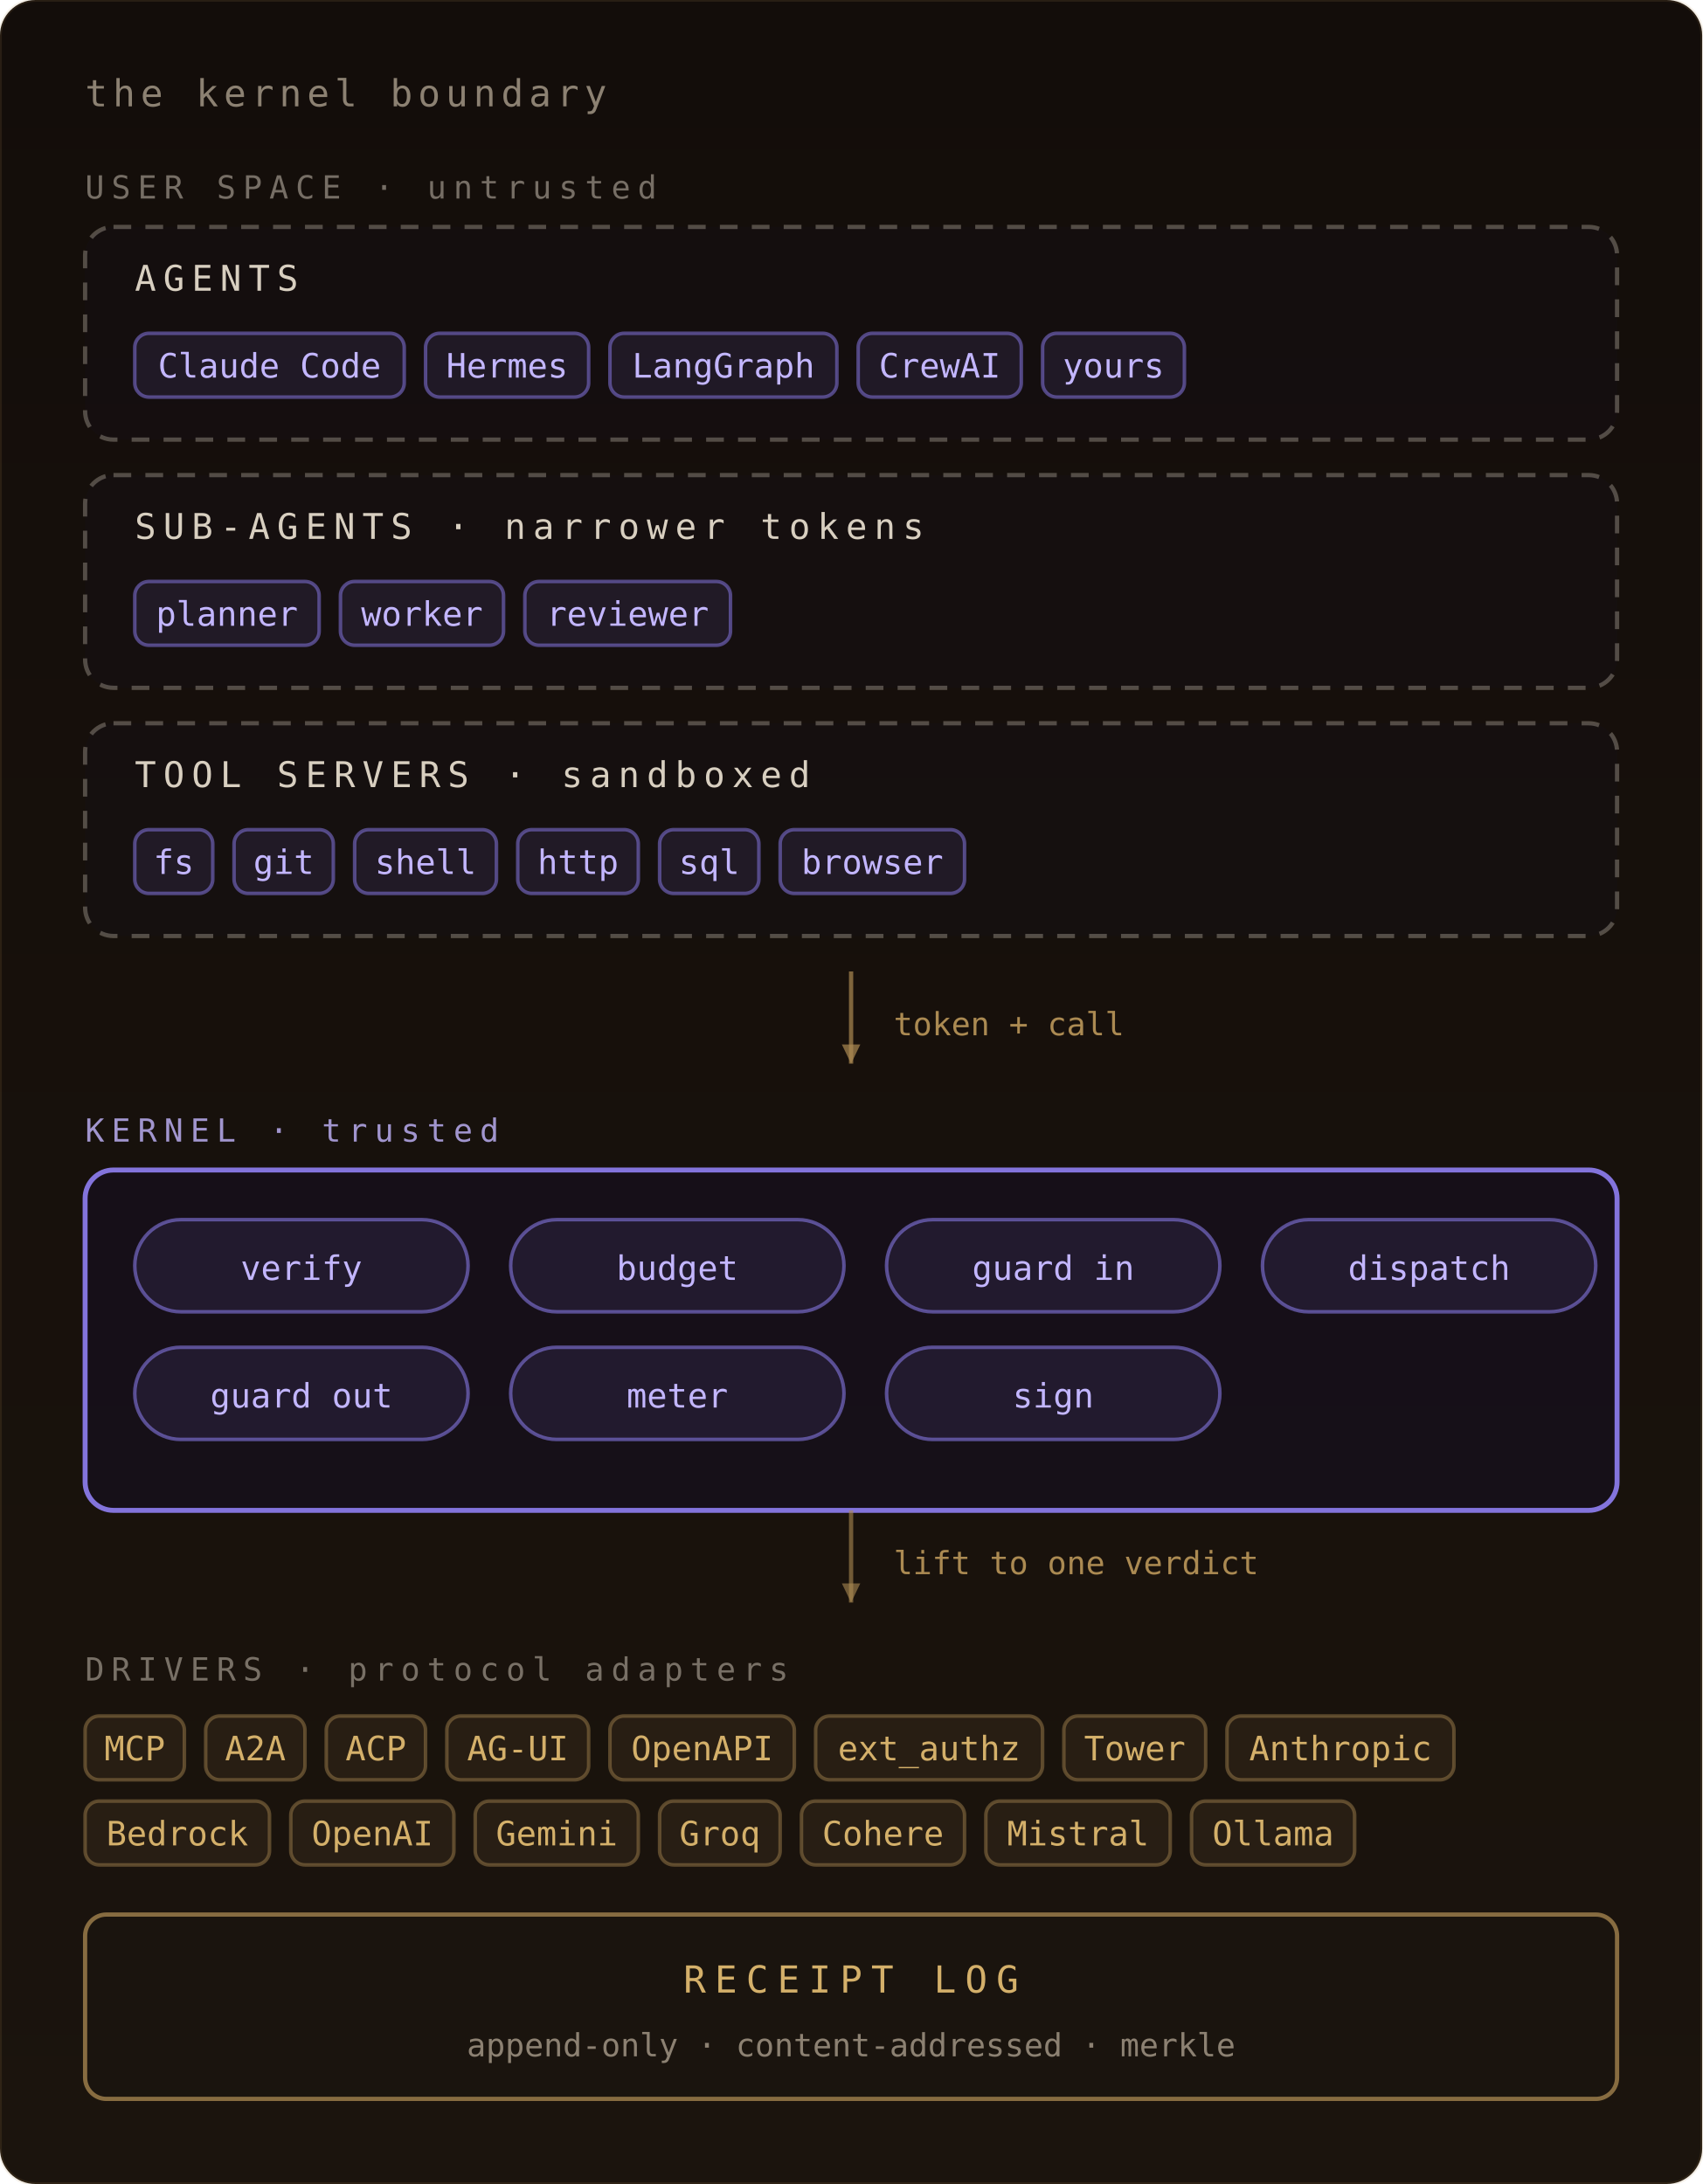
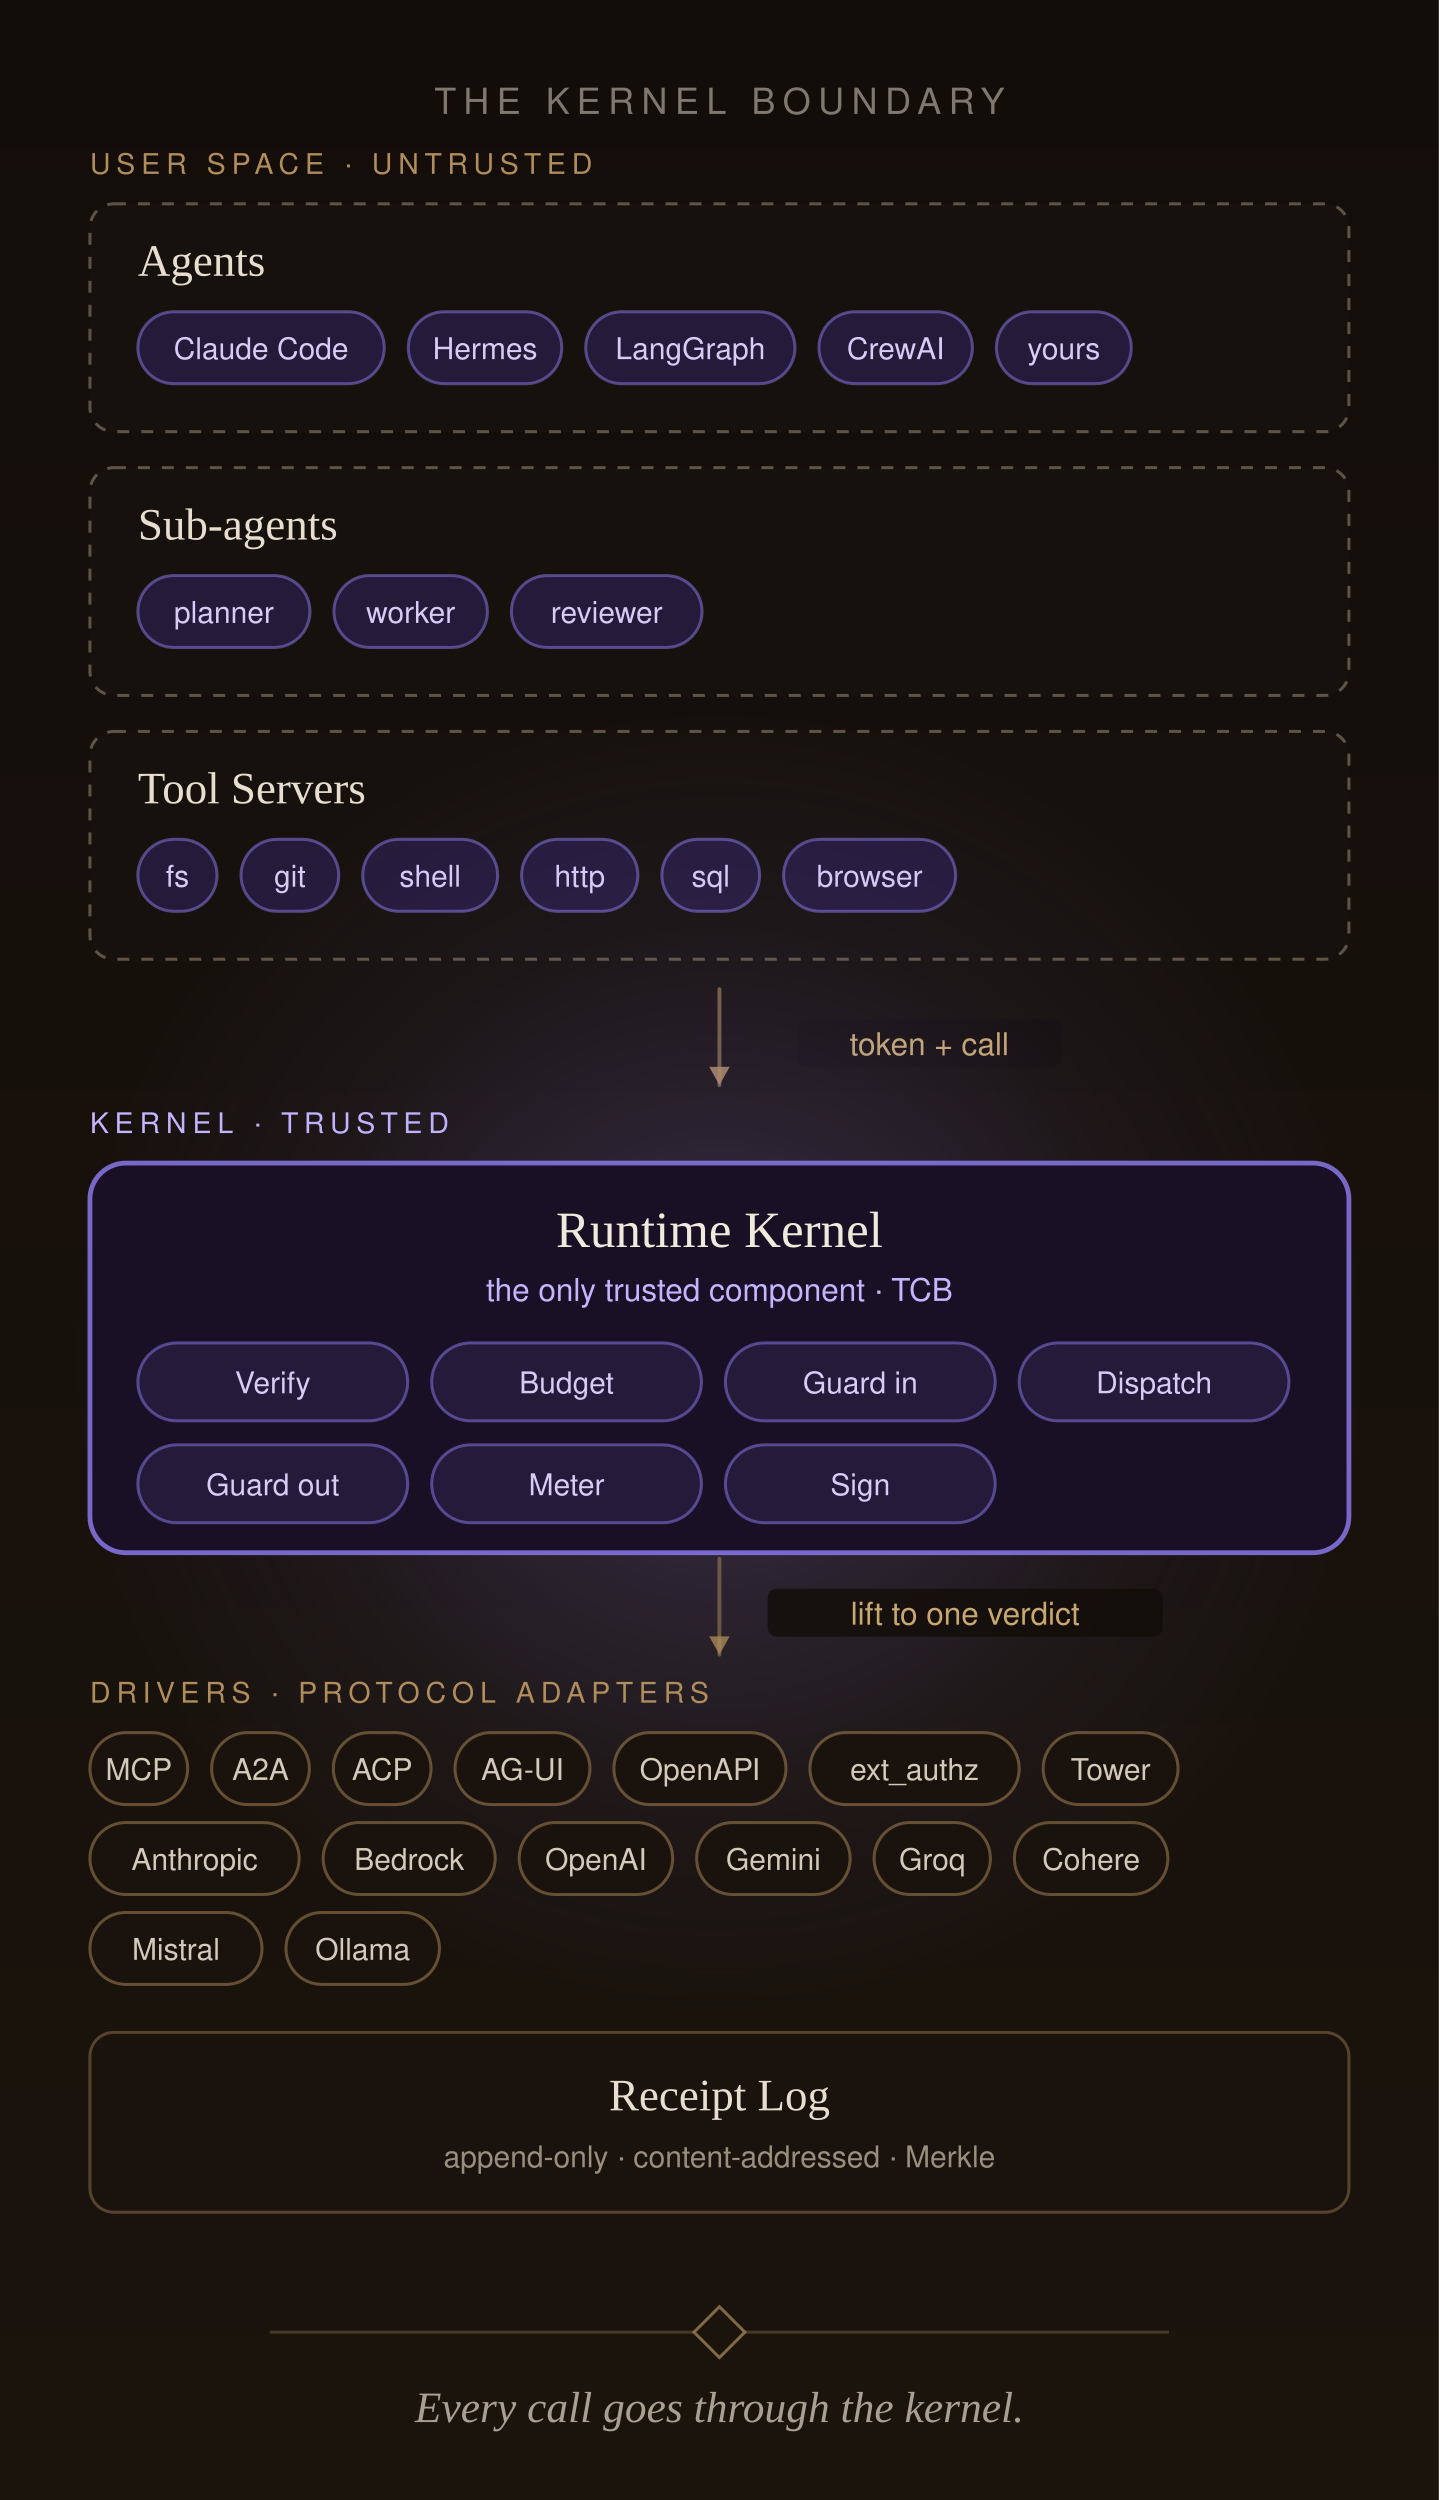
- <svg xmlns="http://www.w3.org/2000/svg" viewBox="0 0 480 616" width="480" height="616" role="img" aria-label="The Chio kernel boundary, stacked for small screens.">
+ <svg xmlns="http://www.w3.org/2000/svg" viewBox="0 0 480 834" width="480" height="834" role="img" aria-label="The Chio kernel boundary, stacked for small screens.">
  <defs>
-     <linearGradient id="kbm-bg" x1="0" y1="0" x2="0" y2="1">
+     <linearGradient id="kbmbg" x1="0" y1="0" x2="0" y2="1">
      <stop offset="0" stop-color="#130d0a" />
      <stop offset="1" stop-color="#1b140d" />
    </linearGradient>
-     <radialGradient id="kbm-glow" cx="50%" cy="50%" r="55%">
-       <stop offset="0" stop-color="#8f7ff2" stop-opacity="0.16" />
-       <stop offset="0.5" stop-color="#8f7ff2" stop-opacity="0.04" />
+     <radialGradient id="kbmglow" cx="50%" cy="50%" r="50%">
+       <stop offset="0" stop-color="#8f7ff2" stop-opacity="0.32" />
+       <stop offset="0.6" stop-color="#8f7ff2" stop-opacity="0.07" />
      <stop offset="1" stop-color="#8f7ff2" stop-opacity="0" />
    </radialGradient>
-     <pattern id="kbm-field" width="34" height="34" patternUnits="userSpaceOnUse">
-       <circle cx="6" cy="9" r="0.9" fill="#ab8a52" fill-opacity="0.16" />
-       <circle cx="23" cy="24" r="0.6" fill="#ab8a52" fill-opacity="0.10" />
-     </pattern>
-     <radialGradient id="kbm-fade" cx="50%" cy="50%" r="60%">
-       <stop offset="0" stop-color="#fff" stop-opacity="1" />
-       <stop offset="1" stop-color="#fff" stop-opacity="0" />
+     <radialGradient id="kbmkglow" cx="50%" cy="50%" r="50%">
+       <stop offset="0" stop-color="#8f7ff2" stop-opacity="0.28" />
+       <stop offset="0.65" stop-color="#8f7ff2" stop-opacity="0.06" />
+       <stop offset="1" stop-color="#8f7ff2" stop-opacity="0" />
    </radialGradient>
-     <mask id="kbm-mask">
-       <rect width="480" height="616" fill="url(#kbm-fade)" />
-     </mask>
  </defs>
-   <rect width="480" height="616" rx="10" fill="url(#kbm-bg)" />
-   <rect width="480" height="616" rx="10" fill="none" stroke="#ab8a52" stroke-opacity="0.14" />
-   <text x="24" y="30" text-anchor="start" font-family="ui-monospace, SFMono-Regular, 'SF Mono', Menlo, Consolas, monospace" font-size="10.5" letter-spacing="1.5" fill="#8c8172">the kernel boundary</text>
-   <text x="24" y="56" text-anchor="start" font-family="ui-monospace, SFMono-Regular, 'SF Mono', Menlo, Consolas, monospace" font-size="9" letter-spacing="2" fill="#d8cfc0" fill-opacity="0.5">USER SPACE · untrusted</text>
-   <rect x="24" y="64" width="432" height="60" rx="8" fill="#16101c" fill-opacity="0.25" stroke="#d8cfc0" stroke-opacity="0.32" stroke-width="1.2" stroke-dasharray="5 4" />
-   <text x="38" y="82" text-anchor="start" font-family="ui-monospace, SFMono-Regular, 'SF Mono', Menlo, Consolas, monospace" font-size="10" letter-spacing="2" fill="#d8cfc0">AGENTS</text>
-   <rect x="38" y="94" width="76.0" height="18" rx="4" fill="#8f7ff2" fill-opacity="0.10" stroke="#8f7ff2" stroke-opacity="0.5" stroke-width="1" />
-   <text x="76.0" y="106.5" text-anchor="middle" font-family="ui-monospace, SFMono-Regular, 'SF Mono', Menlo, Consolas, monospace" font-size="9.5" fill="#c3b6ff">Claude Code</text>
-   <rect x="120.0" y="94" width="46.0" height="18" rx="4" fill="#8f7ff2" fill-opacity="0.10" stroke="#8f7ff2" stroke-opacity="0.5" stroke-width="1" />
-   <text x="143.0" y="106.5" text-anchor="middle" font-family="ui-monospace, SFMono-Regular, 'SF Mono', Menlo, Consolas, monospace" font-size="9.5" fill="#c3b6ff">Hermes</text>
-   <rect x="172.0" y="94" width="64.0" height="18" rx="4" fill="#8f7ff2" fill-opacity="0.10" stroke="#8f7ff2" stroke-opacity="0.5" stroke-width="1" />
-   <text x="204.0" y="106.5" text-anchor="middle" font-family="ui-monospace, SFMono-Regular, 'SF Mono', Menlo, Consolas, monospace" font-size="9.5" fill="#c3b6ff">LangGraph</text>
-   <rect x="242.0" y="94" width="46.0" height="18" rx="4" fill="#8f7ff2" fill-opacity="0.10" stroke="#8f7ff2" stroke-opacity="0.5" stroke-width="1" />
-   <text x="265.0" y="106.5" text-anchor="middle" font-family="ui-monospace, SFMono-Regular, 'SF Mono', Menlo, Consolas, monospace" font-size="9.5" fill="#c3b6ff">CrewAI</text>
-   <rect x="294.0" y="94" width="40.0" height="18" rx="4" fill="#8f7ff2" fill-opacity="0.10" stroke="#8f7ff2" stroke-opacity="0.5" stroke-width="1" />
-   <text x="314.0" y="106.5" text-anchor="middle" font-family="ui-monospace, SFMono-Regular, 'SF Mono', Menlo, Consolas, monospace" font-size="9.5" fill="#c3b6ff">yours</text>
-   <rect x="24" y="134" width="432" height="60" rx="8" fill="#16101c" fill-opacity="0.25" stroke="#d8cfc0" stroke-opacity="0.32" stroke-width="1.2" stroke-dasharray="5 4" />
-   <text x="38" y="152" text-anchor="start" font-family="ui-monospace, SFMono-Regular, 'SF Mono', Menlo, Consolas, monospace" font-size="10" letter-spacing="2" fill="#d8cfc0">SUB-AGENTS · narrower tokens</text>
-   <rect x="38" y="164" width="52.0" height="18" rx="4" fill="#8f7ff2" fill-opacity="0.10" stroke="#8f7ff2" stroke-opacity="0.5" stroke-width="1" />
-   <text x="64.0" y="176.5" text-anchor="middle" font-family="ui-monospace, SFMono-Regular, 'SF Mono', Menlo, Consolas, monospace" font-size="9.5" fill="#c3b6ff">planner</text>
-   <rect x="96.0" y="164" width="46.0" height="18" rx="4" fill="#8f7ff2" fill-opacity="0.10" stroke="#8f7ff2" stroke-opacity="0.5" stroke-width="1" />
-   <text x="119.0" y="176.5" text-anchor="middle" font-family="ui-monospace, SFMono-Regular, 'SF Mono', Menlo, Consolas, monospace" font-size="9.5" fill="#c3b6ff">worker</text>
-   <rect x="148.0" y="164" width="58.0" height="18" rx="4" fill="#8f7ff2" fill-opacity="0.10" stroke="#8f7ff2" stroke-opacity="0.5" stroke-width="1" />
-   <text x="177.0" y="176.5" text-anchor="middle" font-family="ui-monospace, SFMono-Regular, 'SF Mono', Menlo, Consolas, monospace" font-size="9.5" fill="#c3b6ff">reviewer</text>
-   <rect x="24" y="204" width="432" height="60" rx="8" fill="#16101c" fill-opacity="0.25" stroke="#d8cfc0" stroke-opacity="0.32" stroke-width="1.2" stroke-dasharray="5 4" />
-   <text x="38" y="222" text-anchor="start" font-family="ui-monospace, SFMono-Regular, 'SF Mono', Menlo, Consolas, monospace" font-size="10" letter-spacing="2" fill="#d8cfc0">TOOL SERVERS · sandboxed</text>
-   <rect x="38" y="234" width="22.0" height="18" rx="4" fill="#8f7ff2" fill-opacity="0.10" stroke="#8f7ff2" stroke-opacity="0.5" stroke-width="1" />
-   <text x="49.0" y="246.5" text-anchor="middle" font-family="ui-monospace, SFMono-Regular, 'SF Mono', Menlo, Consolas, monospace" font-size="9.5" fill="#c3b6ff">fs</text>
-   <rect x="66.0" y="234" width="28.0" height="18" rx="4" fill="#8f7ff2" fill-opacity="0.10" stroke="#8f7ff2" stroke-opacity="0.5" stroke-width="1" />
-   <text x="80.0" y="246.5" text-anchor="middle" font-family="ui-monospace, SFMono-Regular, 'SF Mono', Menlo, Consolas, monospace" font-size="9.5" fill="#c3b6ff">git</text>
-   <rect x="100.0" y="234" width="40.0" height="18" rx="4" fill="#8f7ff2" fill-opacity="0.10" stroke="#8f7ff2" stroke-opacity="0.5" stroke-width="1" />
-   <text x="120.0" y="246.5" text-anchor="middle" font-family="ui-monospace, SFMono-Regular, 'SF Mono', Menlo, Consolas, monospace" font-size="9.5" fill="#c3b6ff">shell</text>
-   <rect x="146.0" y="234" width="34.0" height="18" rx="4" fill="#8f7ff2" fill-opacity="0.10" stroke="#8f7ff2" stroke-opacity="0.5" stroke-width="1" />
-   <text x="163.0" y="246.5" text-anchor="middle" font-family="ui-monospace, SFMono-Regular, 'SF Mono', Menlo, Consolas, monospace" font-size="9.5" fill="#c3b6ff">http</text>
-   <rect x="186.0" y="234" width="28.0" height="18" rx="4" fill="#8f7ff2" fill-opacity="0.10" stroke="#8f7ff2" stroke-opacity="0.5" stroke-width="1" />
-   <text x="200.0" y="246.5" text-anchor="middle" font-family="ui-monospace, SFMono-Regular, 'SF Mono', Menlo, Consolas, monospace" font-size="9.5" fill="#c3b6ff">sql</text>
-   <rect x="220.0" y="234" width="52.0" height="18" rx="4" fill="#8f7ff2" fill-opacity="0.10" stroke="#8f7ff2" stroke-opacity="0.5" stroke-width="1" />
-   <text x="246.0" y="246.5" text-anchor="middle" font-family="ui-monospace, SFMono-Regular, 'SF Mono', Menlo, Consolas, monospace" font-size="9.5" fill="#c3b6ff">browser</text>
-   <line x1="240" y1="274" x2="240" y2="300" stroke="#ab8a52" stroke-opacity="0.7" stroke-width="1.2" />
-   <path d="M240 300 L237.4 294.6 L242.6 294.6 Z" fill="#ab8a52" fill-opacity="0.7" />
-   <text x="252" y="292" text-anchor="start" font-family="ui-monospace, SFMono-Regular, 'SF Mono', Menlo, Consolas, monospace" font-size="9" fill="#ab8a52">token + call</text>
-   <text x="24" y="322" text-anchor="start" font-family="ui-monospace, SFMono-Regular, 'SF Mono', Menlo, Consolas, monospace" font-size="9" letter-spacing="2" fill="#c3b6ff" fill-opacity="0.8">KERNEL · trusted</text>
-   <rect x="24" y="330" width="432" height="96" rx="8" fill="#16101c" fill-opacity="0.8" stroke="#8f7ff2" stroke-opacity="0.9" stroke-width="1.4" />
-   <rect x="38" y="344" width="94" height="26" rx="13" fill="#8f7ff2" fill-opacity="0.10" stroke="#8f7ff2" stroke-opacity="0.55" stroke-width="1" />
-   <text x="85" y="361" text-anchor="middle" font-family="ui-monospace, SFMono-Regular, 'SF Mono', Menlo, Consolas, monospace" font-size="9.5" fill="#c3b6ff">verify</text>
-   <rect x="144" y="344" width="94" height="26" rx="13" fill="#8f7ff2" fill-opacity="0.10" stroke="#8f7ff2" stroke-opacity="0.55" stroke-width="1" />
-   <text x="191" y="361" text-anchor="middle" font-family="ui-monospace, SFMono-Regular, 'SF Mono', Menlo, Consolas, monospace" font-size="9.5" fill="#c3b6ff">budget</text>
-   <rect x="250" y="344" width="94" height="26" rx="13" fill="#8f7ff2" fill-opacity="0.10" stroke="#8f7ff2" stroke-opacity="0.55" stroke-width="1" />
-   <text x="297" y="361" text-anchor="middle" font-family="ui-monospace, SFMono-Regular, 'SF Mono', Menlo, Consolas, monospace" font-size="9.5" fill="#c3b6ff">guard in</text>
-   <rect x="356" y="344" width="94" height="26" rx="13" fill="#8f7ff2" fill-opacity="0.10" stroke="#8f7ff2" stroke-opacity="0.55" stroke-width="1" />
-   <text x="403" y="361" text-anchor="middle" font-family="ui-monospace, SFMono-Regular, 'SF Mono', Menlo, Consolas, monospace" font-size="9.5" fill="#c3b6ff">dispatch</text>
-   <rect x="38" y="380" width="94" height="26" rx="13" fill="#8f7ff2" fill-opacity="0.10" stroke="#8f7ff2" stroke-opacity="0.55" stroke-width="1" />
-   <text x="85" y="397" text-anchor="middle" font-family="ui-monospace, SFMono-Regular, 'SF Mono', Menlo, Consolas, monospace" font-size="9.5" fill="#c3b6ff">guard out</text>
-   <rect x="144" y="380" width="94" height="26" rx="13" fill="#8f7ff2" fill-opacity="0.10" stroke="#8f7ff2" stroke-opacity="0.55" stroke-width="1" />
-   <text x="191" y="397" text-anchor="middle" font-family="ui-monospace, SFMono-Regular, 'SF Mono', Menlo, Consolas, monospace" font-size="9.5" fill="#c3b6ff">meter</text>
-   <rect x="250" y="380" width="94" height="26" rx="13" fill="#8f7ff2" fill-opacity="0.10" stroke="#8f7ff2" stroke-opacity="0.55" stroke-width="1" />
-   <text x="297" y="397" text-anchor="middle" font-family="ui-monospace, SFMono-Regular, 'SF Mono', Menlo, Consolas, monospace" font-size="9.5" fill="#c3b6ff">sign</text>
-   <line x1="240" y1="426" x2="240" y2="452" stroke="#ab8a52" stroke-opacity="0.6" stroke-width="1.2" />
-   <path d="M240 452 L237.4 446.6 L242.6 446.6 Z" fill="#ab8a52" fill-opacity="0.6" />
-   <text x="252" y="444" text-anchor="start" font-family="ui-monospace, SFMono-Regular, 'SF Mono', Menlo, Consolas, monospace" font-size="9" fill="#ab8a52">lift to one verdict</text>
-   <text x="24" y="474" text-anchor="start" font-family="ui-monospace, SFMono-Regular, 'SF Mono', Menlo, Consolas, monospace" font-size="9" letter-spacing="2" fill="#d8cfc0" fill-opacity="0.5">DRIVERS · protocol adapters</text>
-   <rect x="24" y="484" width="28.0" height="18" rx="4" fill="#ab8a52" fill-opacity="0.10" stroke="#ab8a52" stroke-opacity="0.45" stroke-width="1" />
-   <text x="38.0" y="496.5" text-anchor="middle" font-family="ui-monospace, SFMono-Regular, 'SF Mono', Menlo, Consolas, monospace" font-size="9.5" fill="#d4b06a">MCP</text>
-   <rect x="58.0" y="484" width="28.0" height="18" rx="4" fill="#ab8a52" fill-opacity="0.10" stroke="#ab8a52" stroke-opacity="0.45" stroke-width="1" />
-   <text x="72.0" y="496.5" text-anchor="middle" font-family="ui-monospace, SFMono-Regular, 'SF Mono', Menlo, Consolas, monospace" font-size="9.5" fill="#d4b06a">A2A</text>
-   <rect x="92.0" y="484" width="28.0" height="18" rx="4" fill="#ab8a52" fill-opacity="0.10" stroke="#ab8a52" stroke-opacity="0.45" stroke-width="1" />
-   <text x="106.0" y="496.5" text-anchor="middle" font-family="ui-monospace, SFMono-Regular, 'SF Mono', Menlo, Consolas, monospace" font-size="9.5" fill="#d4b06a">ACP</text>
-   <rect x="126.0" y="484" width="40.0" height="18" rx="4" fill="#ab8a52" fill-opacity="0.10" stroke="#ab8a52" stroke-opacity="0.45" stroke-width="1" />
-   <text x="146.0" y="496.5" text-anchor="middle" font-family="ui-monospace, SFMono-Regular, 'SF Mono', Menlo, Consolas, monospace" font-size="9.5" fill="#d4b06a">AG-UI</text>
-   <rect x="172.0" y="484" width="52.0" height="18" rx="4" fill="#ab8a52" fill-opacity="0.10" stroke="#ab8a52" stroke-opacity="0.45" stroke-width="1" />
-   <text x="198.0" y="496.5" text-anchor="middle" font-family="ui-monospace, SFMono-Regular, 'SF Mono', Menlo, Consolas, monospace" font-size="9.5" fill="#d4b06a">OpenAPI</text>
-   <rect x="230.0" y="484" width="64.0" height="18" rx="4" fill="#ab8a52" fill-opacity="0.10" stroke="#ab8a52" stroke-opacity="0.45" stroke-width="1" />
-   <text x="262.0" y="496.5" text-anchor="middle" font-family="ui-monospace, SFMono-Regular, 'SF Mono', Menlo, Consolas, monospace" font-size="9.5" fill="#d4b06a">ext_authz</text>
-   <rect x="300.0" y="484" width="40.0" height="18" rx="4" fill="#ab8a52" fill-opacity="0.10" stroke="#ab8a52" stroke-opacity="0.45" stroke-width="1" />
-   <text x="320.0" y="496.5" text-anchor="middle" font-family="ui-monospace, SFMono-Regular, 'SF Mono', Menlo, Consolas, monospace" font-size="9.5" fill="#d4b06a">Tower</text>
-   <rect x="346.0" y="484" width="64.0" height="18" rx="4" fill="#ab8a52" fill-opacity="0.10" stroke="#ab8a52" stroke-opacity="0.45" stroke-width="1" />
-   <text x="378.0" y="496.5" text-anchor="middle" font-family="ui-monospace, SFMono-Regular, 'SF Mono', Menlo, Consolas, monospace" font-size="9.5" fill="#d4b06a">Anthropic</text>
-   <rect x="24" y="508" width="52.0" height="18" rx="4" fill="#ab8a52" fill-opacity="0.10" stroke="#ab8a52" stroke-opacity="0.45" stroke-width="1" />
-   <text x="50.0" y="520.5" text-anchor="middle" font-family="ui-monospace, SFMono-Regular, 'SF Mono', Menlo, Consolas, monospace" font-size="9.5" fill="#d4b06a">Bedrock</text>
-   <rect x="82.0" y="508" width="46.0" height="18" rx="4" fill="#ab8a52" fill-opacity="0.10" stroke="#ab8a52" stroke-opacity="0.45" stroke-width="1" />
-   <text x="105.0" y="520.5" text-anchor="middle" font-family="ui-monospace, SFMono-Regular, 'SF Mono', Menlo, Consolas, monospace" font-size="9.5" fill="#d4b06a">OpenAI</text>
-   <rect x="134.0" y="508" width="46.0" height="18" rx="4" fill="#ab8a52" fill-opacity="0.10" stroke="#ab8a52" stroke-opacity="0.45" stroke-width="1" />
-   <text x="157.0" y="520.5" text-anchor="middle" font-family="ui-monospace, SFMono-Regular, 'SF Mono', Menlo, Consolas, monospace" font-size="9.5" fill="#d4b06a">Gemini</text>
-   <rect x="186.0" y="508" width="34.0" height="18" rx="4" fill="#ab8a52" fill-opacity="0.10" stroke="#ab8a52" stroke-opacity="0.45" stroke-width="1" />
-   <text x="203.0" y="520.5" text-anchor="middle" font-family="ui-monospace, SFMono-Regular, 'SF Mono', Menlo, Consolas, monospace" font-size="9.5" fill="#d4b06a">Groq</text>
-   <rect x="226.0" y="508" width="46.0" height="18" rx="4" fill="#ab8a52" fill-opacity="0.10" stroke="#ab8a52" stroke-opacity="0.45" stroke-width="1" />
-   <text x="249.0" y="520.5" text-anchor="middle" font-family="ui-monospace, SFMono-Regular, 'SF Mono', Menlo, Consolas, monospace" font-size="9.5" fill="#d4b06a">Cohere</text>
-   <rect x="278.0" y="508" width="52.0" height="18" rx="4" fill="#ab8a52" fill-opacity="0.10" stroke="#ab8a52" stroke-opacity="0.45" stroke-width="1" />
-   <text x="304.0" y="520.5" text-anchor="middle" font-family="ui-monospace, SFMono-Regular, 'SF Mono', Menlo, Consolas, monospace" font-size="9.5" fill="#d4b06a">Mistral</text>
-   <rect x="336.0" y="508" width="46.0" height="18" rx="4" fill="#ab8a52" fill-opacity="0.10" stroke="#ab8a52" stroke-opacity="0.45" stroke-width="1" />
-   <text x="359.0" y="520.5" text-anchor="middle" font-family="ui-monospace, SFMono-Regular, 'SF Mono', Menlo, Consolas, monospace" font-size="9.5" fill="#d4b06a">Ollama</text>
-   <rect x="24" y="540" width="432" height="52" rx="6" fill="#1a140f" fill-opacity="0.9" stroke="#ab8a52" stroke-opacity="0.75" stroke-width="1.2" />
-   <text x="240" y="562" text-anchor="middle" font-family="ui-monospace, SFMono-Regular, 'SF Mono', Menlo, Consolas, monospace" font-size="10.5" letter-spacing="2.5" fill="#d4b06a">RECEIPT LOG</text>
-   <text x="240" y="580" text-anchor="middle" font-family="ui-monospace, SFMono-Regular, 'SF Mono', Menlo, Consolas, monospace" font-size="9" fill="#8c8172">append-only · content-addressed · merkle</text>
+   <rect width="480" height="834" fill="url(#kbmbg)" />
+   <text x="240.0" y="38" text-anchor="middle" font-family="-apple-system, 'Segoe UI', Helvetica, Arial, sans-serif" font-size="12" letter-spacing="2.5" fill="#d8cfc0" fill-opacity="0.55">THE KERNEL BOUNDARY</text>
+   <text x="30" y="58" text-anchor="start" font-family="-apple-system, 'Segoe UI', Helvetica, Arial, sans-serif" font-size="9.5" letter-spacing="2" fill="#b08d5b">USER SPACE · UNTRUSTED</text>
+   <rect x="30" y="68" width="420" height="76" rx="8" fill="#17110d" stroke="#9a8b76" stroke-opacity="0.55" stroke-dasharray="4 4" />
+   <text x="46" y="92" text-anchor="start" font-family="Georgia, 'Times New Roman', serif" font-size="15" fill="#e7ded0">Agents</text>
+   <rect x="46" y="104" width="82.2" height="24" rx="12.0" fill="#241a3a" stroke="#8f7ff2" stroke-opacity="0.5" />
+   <text x="87.1" y="119.8" text-anchor="middle" font-family="-apple-system, 'Segoe UI', Helvetica, Arial, sans-serif" font-size="10" fill="#d7ccf5">Claude Code</text>
+   <rect x="136.2" y="104" width="51.2" height="24" rx="12.0" fill="#241a3a" stroke="#8f7ff2" stroke-opacity="0.5" />
+   <text x="161.8" y="119.8" text-anchor="middle" font-family="-apple-system, 'Segoe UI', Helvetica, Arial, sans-serif" font-size="10" fill="#d7ccf5">Hermes</text>
+   <rect x="195.4" y="104" width="69.8" height="24" rx="12.0" fill="#241a3a" stroke="#8f7ff2" stroke-opacity="0.5" />
+   <text x="230.3" y="119.8" text-anchor="middle" font-family="-apple-system, 'Segoe UI', Helvetica, Arial, sans-serif" font-size="10" fill="#d7ccf5">LangGraph</text>
+   <rect x="273.2" y="104" width="51.2" height="24" rx="12.0" fill="#241a3a" stroke="#8f7ff2" stroke-opacity="0.5" />
+   <text x="298.8" y="119.8" text-anchor="middle" font-family="-apple-system, 'Segoe UI', Helvetica, Arial, sans-serif" font-size="10" fill="#d7ccf5">CrewAI</text>
+   <rect x="332.4" y="104" width="45.0" height="24" rx="12.0" fill="#241a3a" stroke="#8f7ff2" stroke-opacity="0.5" />
+   <text x="354.9" y="119.8" text-anchor="middle" font-family="-apple-system, 'Segoe UI', Helvetica, Arial, sans-serif" font-size="10" fill="#d7ccf5">yours</text>
+   <rect x="30" y="156" width="420" height="76" rx="8" fill="#17110d" stroke="#9a8b76" stroke-opacity="0.55" stroke-dasharray="4 4" />
+   <text x="46" y="180" text-anchor="start" font-family="Georgia, 'Times New Roman', serif" font-size="15" fill="#e7ded0">Sub-agents</text>
+   <rect x="46" y="192" width="57.4" height="24" rx="12.0" fill="#241a3a" stroke="#8f7ff2" stroke-opacity="0.5" />
+   <text x="74.7" y="207.8" text-anchor="middle" font-family="-apple-system, 'Segoe UI', Helvetica, Arial, sans-serif" font-size="10" fill="#d7ccf5">planner</text>
+   <rect x="111.4" y="192" width="51.2" height="24" rx="12.0" fill="#241a3a" stroke="#8f7ff2" stroke-opacity="0.5" />
+   <text x="137.0" y="207.8" text-anchor="middle" font-family="-apple-system, 'Segoe UI', Helvetica, Arial, sans-serif" font-size="10" fill="#d7ccf5">worker</text>
+   <rect x="170.6" y="192" width="63.6" height="24" rx="12.0" fill="#241a3a" stroke="#8f7ff2" stroke-opacity="0.5" />
+   <text x="202.4" y="207.8" text-anchor="middle" font-family="-apple-system, 'Segoe UI', Helvetica, Arial, sans-serif" font-size="10" fill="#d7ccf5">reviewer</text>
+   <rect x="30" y="244" width="420" height="76" rx="8" fill="#17110d" stroke="#9a8b76" stroke-opacity="0.55" stroke-dasharray="4 4" />
+   <text x="46" y="268" text-anchor="start" font-family="Georgia, 'Times New Roman', serif" font-size="15" fill="#e7ded0">Tool Servers</text>
+   <rect x="46" y="280" width="26.4" height="24" rx="12.0" fill="#241a3a" stroke="#8f7ff2" stroke-opacity="0.5" />
+   <text x="59.2" y="295.8" text-anchor="middle" font-family="-apple-system, 'Segoe UI', Helvetica, Arial, sans-serif" font-size="10" fill="#d7ccf5">fs</text>
+   <rect x="80.4" y="280" width="32.6" height="24" rx="12.0" fill="#241a3a" stroke="#8f7ff2" stroke-opacity="0.5" />
+   <text x="96.7" y="295.8" text-anchor="middle" font-family="-apple-system, 'Segoe UI', Helvetica, Arial, sans-serif" font-size="10" fill="#d7ccf5">git</text>
+   <rect x="121.0" y="280" width="45.0" height="24" rx="12.0" fill="#241a3a" stroke="#8f7ff2" stroke-opacity="0.5" />
+   <text x="143.5" y="295.8" text-anchor="middle" font-family="-apple-system, 'Segoe UI', Helvetica, Arial, sans-serif" font-size="10" fill="#d7ccf5">shell</text>
+   <rect x="174.0" y="280" width="38.8" height="24" rx="12.0" fill="#241a3a" stroke="#8f7ff2" stroke-opacity="0.5" />
+   <text x="193.4" y="295.8" text-anchor="middle" font-family="-apple-system, 'Segoe UI', Helvetica, Arial, sans-serif" font-size="10" fill="#d7ccf5">http</text>
+   <rect x="220.8" y="280" width="32.6" height="24" rx="12.0" fill="#241a3a" stroke="#8f7ff2" stroke-opacity="0.5" />
+   <text x="237.1" y="295.8" text-anchor="middle" font-family="-apple-system, 'Segoe UI', Helvetica, Arial, sans-serif" font-size="10" fill="#d7ccf5">sql</text>
+   <rect x="261.4" y="280" width="57.4" height="24" rx="12.0" fill="#241a3a" stroke="#8f7ff2" stroke-opacity="0.5" />
+   <text x="290.1" y="295.8" text-anchor="middle" font-family="-apple-system, 'Segoe UI', Helvetica, Arial, sans-serif" font-size="10" fill="#d7ccf5">browser</text>
+   <path d="M240 330 L240 362" stroke="#b08d5b" stroke-opacity="0.6" stroke-width="1.3" fill="none" stroke-linecap="round" />
+   <path d="M240 362 L236.6 355.9 L243.4 355.9 Z" fill="#b08d5b" fill-opacity="0.85" />
+   <rect x="265.8" y="340" width="88.4" height="16" rx="3" fill="#130d0a" fill-opacity="0.85" />
+   <text x="310" y="352" text-anchor="middle" font-family="-apple-system, 'Segoe UI', Helvetica, Arial, sans-serif" font-size="10.5" fill="#c8a86f">token + call</text>
+   <text x="30" y="378" text-anchor="start" font-family="-apple-system, 'Segoe UI', Helvetica, Arial, sans-serif" font-size="9.5" letter-spacing="2" fill="#c3b6ff">KERNEL · TRUSTED</text>
+   <circle cx="240.0" cy="453.0" r="220" fill="url(#kbmkglow)" />
+   <rect x="30" y="388" width="420" height="130" rx="12" fill="#191026" stroke="#8f7ff2" stroke-opacity="0.8" stroke-width="1.6" />
+   <text x="240" y="416" text-anchor="middle" font-family="Georgia, 'Times New Roman', serif" font-size="17" fill="#f0eadd">Runtime Kernel</text>
+   <text x="240" y="434" text-anchor="middle" font-family="-apple-system, 'Segoe UI', Helvetica, Arial, sans-serif" font-size="10.5" fill="#c3b6ff">the only trusted component · TCB</text>
+   <rect x="46" y="448" width="90" height="26" rx="13.0" fill="#241a3a" stroke="#8f7ff2" stroke-opacity="0.5" />
+   <text x="91.0" y="464.8" text-anchor="middle" font-family="-apple-system, 'Segoe UI', Helvetica, Arial, sans-serif" font-size="10" fill="#d7ccf5">Verify</text>
+   <rect x="144" y="448" width="90" height="26" rx="13.0" fill="#241a3a" stroke="#8f7ff2" stroke-opacity="0.5" />
+   <text x="189.0" y="464.8" text-anchor="middle" font-family="-apple-system, 'Segoe UI', Helvetica, Arial, sans-serif" font-size="10" fill="#d7ccf5">Budget</text>
+   <rect x="242" y="448" width="90" height="26" rx="13.0" fill="#241a3a" stroke="#8f7ff2" stroke-opacity="0.5" />
+   <text x="287.0" y="464.8" text-anchor="middle" font-family="-apple-system, 'Segoe UI', Helvetica, Arial, sans-serif" font-size="10" fill="#d7ccf5">Guard in</text>
+   <rect x="340" y="448" width="90" height="26" rx="13.0" fill="#241a3a" stroke="#8f7ff2" stroke-opacity="0.5" />
+   <text x="385.0" y="464.8" text-anchor="middle" font-family="-apple-system, 'Segoe UI', Helvetica, Arial, sans-serif" font-size="10" fill="#d7ccf5">Dispatch</text>
+   <rect x="46" y="482" width="90" height="26" rx="13.0" fill="#241a3a" stroke="#8f7ff2" stroke-opacity="0.5" />
+   <text x="91.0" y="498.8" text-anchor="middle" font-family="-apple-system, 'Segoe UI', Helvetica, Arial, sans-serif" font-size="10" fill="#d7ccf5">Guard out</text>
+   <rect x="144" y="482" width="90" height="26" rx="13.0" fill="#241a3a" stroke="#8f7ff2" stroke-opacity="0.5" />
+   <text x="189.0" y="498.8" text-anchor="middle" font-family="-apple-system, 'Segoe UI', Helvetica, Arial, sans-serif" font-size="10" fill="#d7ccf5">Meter</text>
+   <rect x="242" y="482" width="90" height="26" rx="13.0" fill="#241a3a" stroke="#8f7ff2" stroke-opacity="0.5" />
+   <text x="287.0" y="498.8" text-anchor="middle" font-family="-apple-system, 'Segoe UI', Helvetica, Arial, sans-serif" font-size="10" fill="#d7ccf5">Sign</text>
+   <path d="M240 520 L240 552" stroke="#b08d5b" stroke-opacity="0.5" stroke-width="1.3" fill="none" stroke-linecap="round" />
+   <path d="M240 552 L236.6 545.9 L243.4 545.9 Z" fill="#b08d5b" fill-opacity="0.75" />
+   <rect x="256.1" y="530" width="131.8" height="16" rx="3" fill="#130d0a" fill-opacity="0.85" />
+   <text x="322" y="542" text-anchor="middle" font-family="-apple-system, 'Segoe UI', Helvetica, Arial, sans-serif" font-size="10.5" fill="#c8a86f">lift to one verdict</text>
+   <text x="30" y="568" text-anchor="start" font-family="-apple-system, 'Segoe UI', Helvetica, Arial, sans-serif" font-size="9.5" letter-spacing="2" fill="#b08d5b">DRIVERS · PROTOCOL ADAPTERS</text>
+   <rect x="30" y="578" width="32.6" height="24" rx="12.0" fill="#1a130d" stroke="#b08d5b" stroke-opacity="0.5" />
+   <text x="46.3" y="593.8" text-anchor="middle" font-family="-apple-system, 'Segoe UI', Helvetica, Arial, sans-serif" font-size="10" fill="#d3cabb">MCP</text>
+   <rect x="70.6" y="578" width="32.6" height="24" rx="12.0" fill="#1a130d" stroke="#b08d5b" stroke-opacity="0.5" />
+   <text x="86.9" y="593.8" text-anchor="middle" font-family="-apple-system, 'Segoe UI', Helvetica, Arial, sans-serif" font-size="10" fill="#d3cabb">A2A</text>
+   <rect x="111.2" y="578" width="32.6" height="24" rx="12.0" fill="#1a130d" stroke="#b08d5b" stroke-opacity="0.5" />
+   <text x="127.5" y="593.8" text-anchor="middle" font-family="-apple-system, 'Segoe UI', Helvetica, Arial, sans-serif" font-size="10" fill="#d3cabb">ACP</text>
+   <rect x="151.8" y="578" width="45.0" height="24" rx="12.0" fill="#1a130d" stroke="#b08d5b" stroke-opacity="0.5" />
+   <text x="174.3" y="593.8" text-anchor="middle" font-family="-apple-system, 'Segoe UI', Helvetica, Arial, sans-serif" font-size="10" fill="#d3cabb">AG-UI</text>
+   <rect x="204.8" y="578" width="57.4" height="24" rx="12.0" fill="#1a130d" stroke="#b08d5b" stroke-opacity="0.5" />
+   <text x="233.5" y="593.8" text-anchor="middle" font-family="-apple-system, 'Segoe UI', Helvetica, Arial, sans-serif" font-size="10" fill="#d3cabb">OpenAPI</text>
+   <rect x="270.2" y="578" width="69.8" height="24" rx="12.0" fill="#1a130d" stroke="#b08d5b" stroke-opacity="0.5" />
+   <text x="305.1" y="593.8" text-anchor="middle" font-family="-apple-system, 'Segoe UI', Helvetica, Arial, sans-serif" font-size="10" fill="#d3cabb">ext_authz</text>
+   <rect x="348.0" y="578" width="45.0" height="24" rx="12.0" fill="#1a130d" stroke="#b08d5b" stroke-opacity="0.5" />
+   <text x="370.5" y="593.8" text-anchor="middle" font-family="-apple-system, 'Segoe UI', Helvetica, Arial, sans-serif" font-size="10" fill="#d3cabb">Tower</text>
+   <rect x="30" y="608" width="69.8" height="24" rx="12.0" fill="#1a130d" stroke="#b08d5b" stroke-opacity="0.5" />
+   <text x="64.9" y="623.8" text-anchor="middle" font-family="-apple-system, 'Segoe UI', Helvetica, Arial, sans-serif" font-size="10" fill="#d3cabb">Anthropic</text>
+   <rect x="107.8" y="608" width="57.4" height="24" rx="12.0" fill="#1a130d" stroke="#b08d5b" stroke-opacity="0.5" />
+   <text x="136.5" y="623.8" text-anchor="middle" font-family="-apple-system, 'Segoe UI', Helvetica, Arial, sans-serif" font-size="10" fill="#d3cabb">Bedrock</text>
+   <rect x="173.2" y="608" width="51.2" height="24" rx="12.0" fill="#1a130d" stroke="#b08d5b" stroke-opacity="0.5" />
+   <text x="198.8" y="623.8" text-anchor="middle" font-family="-apple-system, 'Segoe UI', Helvetica, Arial, sans-serif" font-size="10" fill="#d3cabb">OpenAI</text>
+   <rect x="232.4" y="608" width="51.2" height="24" rx="12.0" fill="#1a130d" stroke="#b08d5b" stroke-opacity="0.5" />
+   <text x="258" y="623.8" text-anchor="middle" font-family="-apple-system, 'Segoe UI', Helvetica, Arial, sans-serif" font-size="10" fill="#d3cabb">Gemini</text>
+   <rect x="291.6" y="608" width="38.8" height="24" rx="12.0" fill="#1a130d" stroke="#b08d5b" stroke-opacity="0.5" />
+   <text x="311.0" y="623.8" text-anchor="middle" font-family="-apple-system, 'Segoe UI', Helvetica, Arial, sans-serif" font-size="10" fill="#d3cabb">Groq</text>
+   <rect x="338.4" y="608" width="51.2" height="24" rx="12.0" fill="#1a130d" stroke="#b08d5b" stroke-opacity="0.5" />
+   <text x="364" y="623.8" text-anchor="middle" font-family="-apple-system, 'Segoe UI', Helvetica, Arial, sans-serif" font-size="10" fill="#d3cabb">Cohere</text>
+   <rect x="30" y="638" width="57.4" height="24" rx="12.0" fill="#1a130d" stroke="#b08d5b" stroke-opacity="0.5" />
+   <text x="58.7" y="653.8" text-anchor="middle" font-family="-apple-system, 'Segoe UI', Helvetica, Arial, sans-serif" font-size="10" fill="#d3cabb">Mistral</text>
+   <rect x="95.4" y="638" width="51.2" height="24" rx="12.0" fill="#1a130d" stroke="#b08d5b" stroke-opacity="0.5" />
+   <text x="121.0" y="653.8" text-anchor="middle" font-family="-apple-system, 'Segoe UI', Helvetica, Arial, sans-serif" font-size="10" fill="#d3cabb">Ollama</text>
+   <rect x="30" y="678" width="420" height="60" rx="8" fill="#1a130d" stroke="#b08d5b" stroke-opacity="0.4" />
+   <text x="240" y="704" text-anchor="middle" font-family="Georgia, 'Times New Roman', serif" font-size="15" fill="#e7ded0">Receipt Log</text>
+   <text x="240" y="723" text-anchor="middle" font-family="-apple-system, 'Segoe UI', Helvetica, Arial, sans-serif" font-size="10" fill="#9a8f7e">append-only · content-addressed · Merkle</text>
+   <path d="M90.0 778 H390.0" stroke="#b08d5b" stroke-opacity="0.3" stroke-width="1" />
+   <rect x="234.0" y="772" width="12" height="12" transform="rotate(45 240.0 778)" fill="#1b140d" stroke="#b08d5b" stroke-opacity="0.7" />
+   <text x="240.0" y="808" text-anchor="middle" font-family="Georgia, 'Times New Roman', serif" font-size="14.5" font-style="italic" fill="#d8cfc0" fill-opacity="0.75">Every call goes through the kernel.</text>
</svg>
